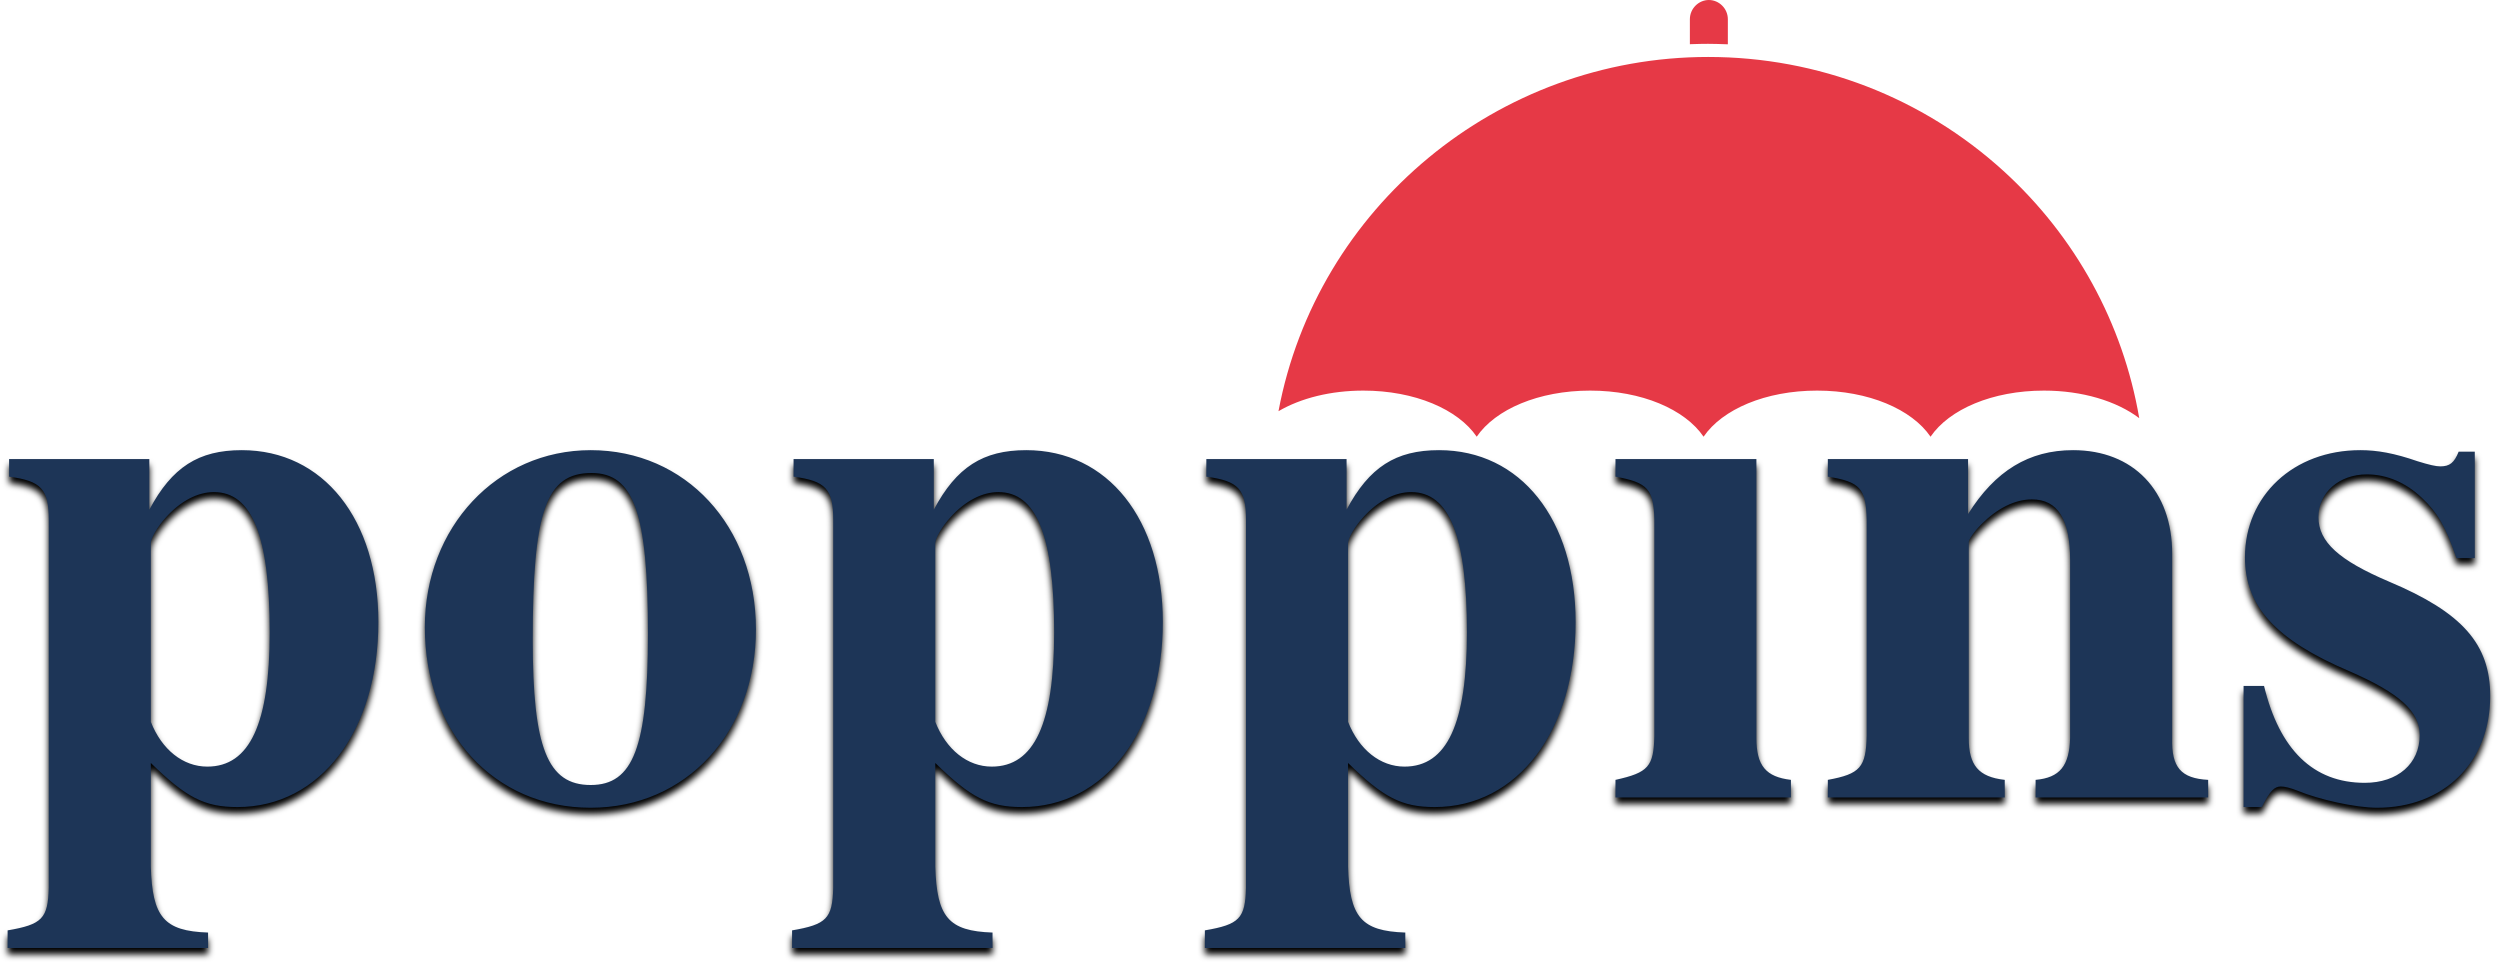
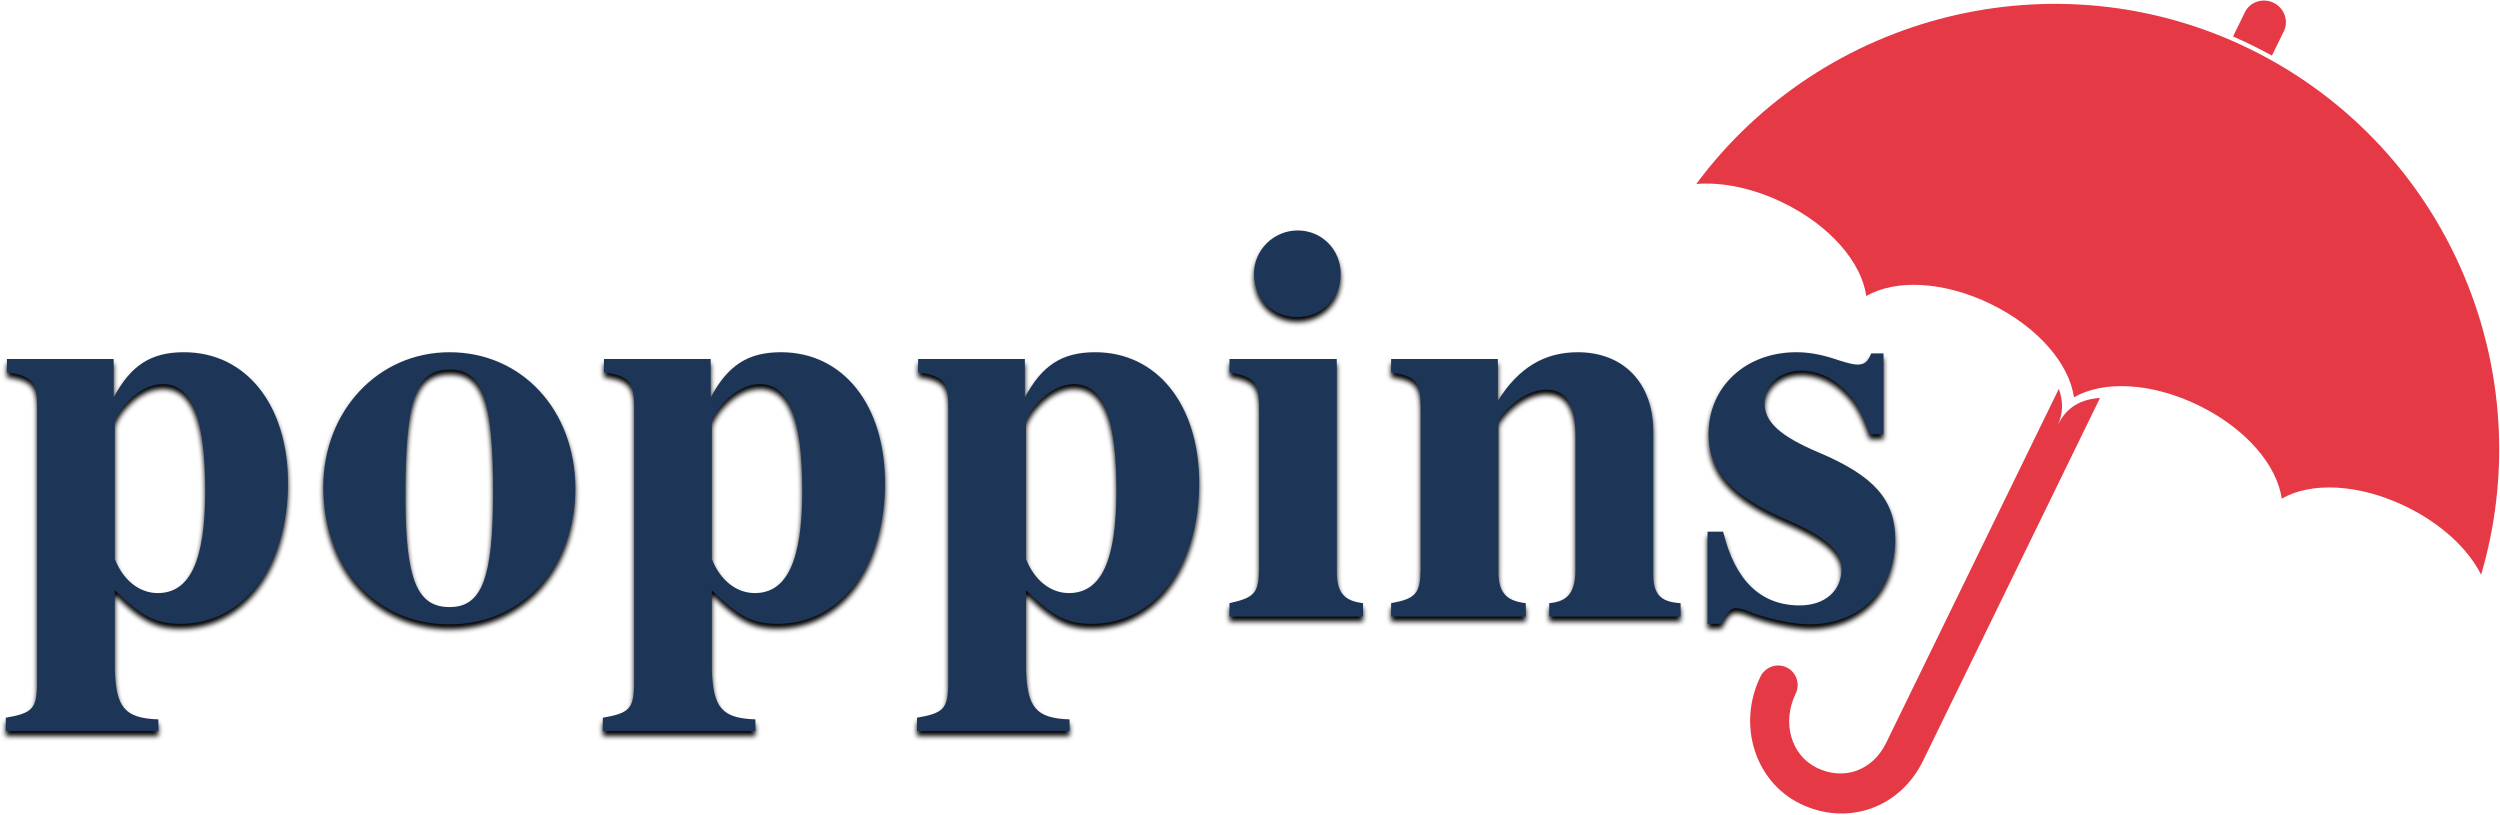
- <svg xmlns="http://www.w3.org/2000/svg" xmlns:xlink="http://www.w3.org/1999/xlink" width="395px" height="152px" viewBox="0 0 395 152" version="1.1">
+ <svg xmlns="http://www.w3.org/2000/svg" xmlns:xlink="http://www.w3.org/1999/xlink" width="519px" height="169px" viewBox="0 0 519 169" version="1.1">
  <defs>
    <text id="text-1" font-family="Times-Bold, Times" font-size="116" font-weight="bold" letter-spacing="0.725" fill="#1D3557">
-       <tspan x="0" y="126">poppins</tspan>
+       <tspan x="0" y="168">poppins</tspan>
    </text>
    <filter x="-0.5%" y="-0.7%" width="101.0%" height="102.9%" filterUnits="objectBoundingBox" id="filter-2">
      <feOffset dx="0" dy="1" in="SourceAlpha" result="shadowOffsetOuter1" />
      <feGaussianBlur stdDeviation="0.5" in="shadowOffsetOuter1" result="shadowBlurOuter1" />
      <feColorMatrix values="0 0 0 0 0   0 0 0 0 0   0 0 0 0 0  0 0 0 1 0" type="matrix" in="shadowBlurOuter1" />
    </filter>
  </defs>
  <g id="Page-1" stroke="none" stroke-width="1" fill="none" fill-rule="evenodd">
-     <g id="noun_Umbrella_53490" transform="translate(-1, 0)">
+     <g id="logo-horizontal-umbrella" transform="translate(-1, -40)">
+       <g id="noun_Umbrella_53490" transform="translate(430.7617, 127.294) rotate(26) translate(-430.7617, -127.294) translate(339.2617, 30.29398)" fill="#E63946">
+         <path d="M182.217,88.373 C177.416,84.711 170.153,82.493 162.074,82.493 C151.157,82.493 142.035,86.49 138.089,92.329 C134.144,86.49 125.003,82.493 114.105,82.493 C103.188,82.493 94.045,86.49 90.101,92.329 C86.156,86.49 77.015,82.493 66.117,82.493 C55.221,82.493 46.078,86.49 42.133,92.329 C38.187,86.49 29.046,82.493 18.148,82.493 C11.301,82.493 4.957,84.083 0.217,86.889 C8.295,43.468 46.472,11.329 91.079,11.329 C114.27,11.329 136.437,19.971 153.51,35.643 C168.754,49.64 178.794,68.16 182.217,88.373 Z" id="Path" />
+         <path d="M95.95,4.88 L95.95,10.542 C93.7,10.478 92.789,10.433 91.252,10.433 C89.848,10.433 89.2,10.455 86.95,10.52 L86.95,4.88 C86.95,2.472 89.036,0.542 91.45,0.542 C93.864,0.542 95.95,2.472 95.95,4.88 Z" id="Path" />
+         <path d="M95.021,90.073 L95.021,173.902 C95.021,184.838 86.833,193.073 76.014,193.073 C65.547,193.073 57.021,184.063 57.021,172.98 C57.021,170.719 58.841,168.874 61.085,168.874 C63.348,168.874 65.151,170.717 65.151,172.98 C65.151,179.538 69.847,184.86 75.829,184.86 C82.122,184.86 86.507,180.251 86.507,173.902 L86.507,92.126 C88.636,94.18 89.603,96.546 89.603,99.062 C89.601,95.668 90.763,92.526 95.021,90.073 Z" id="Path" />
+       </g>
      <g id="poppins" fill="#1D3557" fill-opacity="1">
        <use filter="url(#filter-2)" xlink:href="#text-1" />
        <use xlink:href="#text-1" />
      </g>
-       <path d="M339,66.07 C335.412,63.358 329.985,61.715 323.948,61.715 C315.79,61.715 308.974,64.675 306.025,69 C303.077,64.675 296.246,61.715 288.103,61.715 C279.945,61.715 273.113,64.675 270.166,69 C267.218,64.675 260.387,61.715 252.244,61.715 C244.102,61.715 237.27,64.675 234.321,69 C231.373,64.675 224.542,61.715 216.399,61.715 C211.282,61.715 206.542,62.892 203,64.97 C209.036,32.807 237.564,9 270.897,9 C288.226,9 304.791,15.402 317.549,27.011 C328.94,37.378 336.442,51.097 339,66.07 Z" id="Path" fill="#E63946" />
-       <path d="M274,3.037 L274,7 C272.5,6.955 271.892,6.924 270.868,6.924 C269.932,6.924 269.5,6.939 268,6.984 L268,3.037 C268,1.351 269.39,0 271,0 C272.61,0 274,1.351 274,3.037 Z" id="Path" fill="#E63946" />
    </g>
  </g>
</svg>
